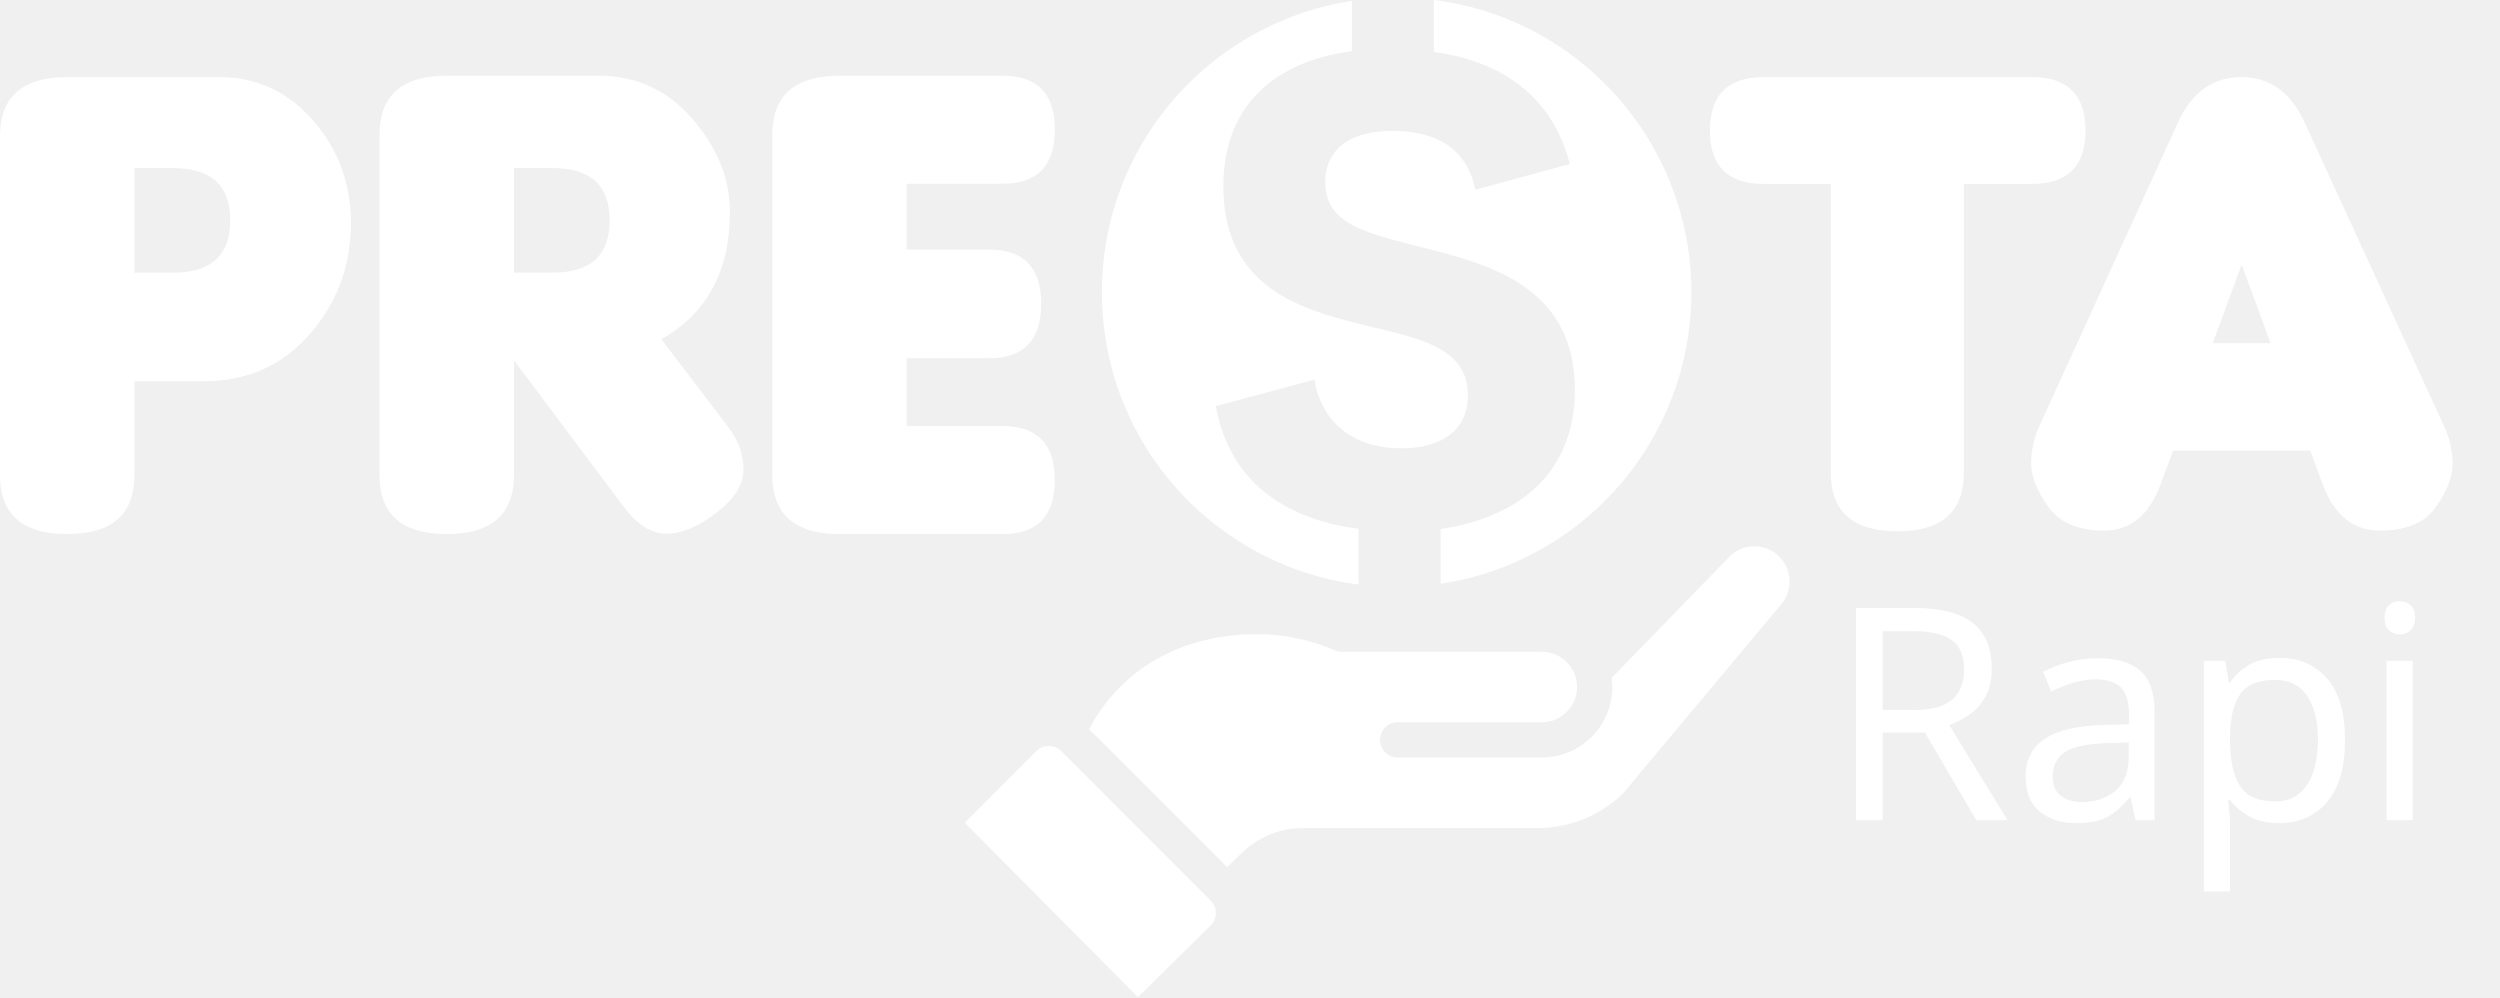
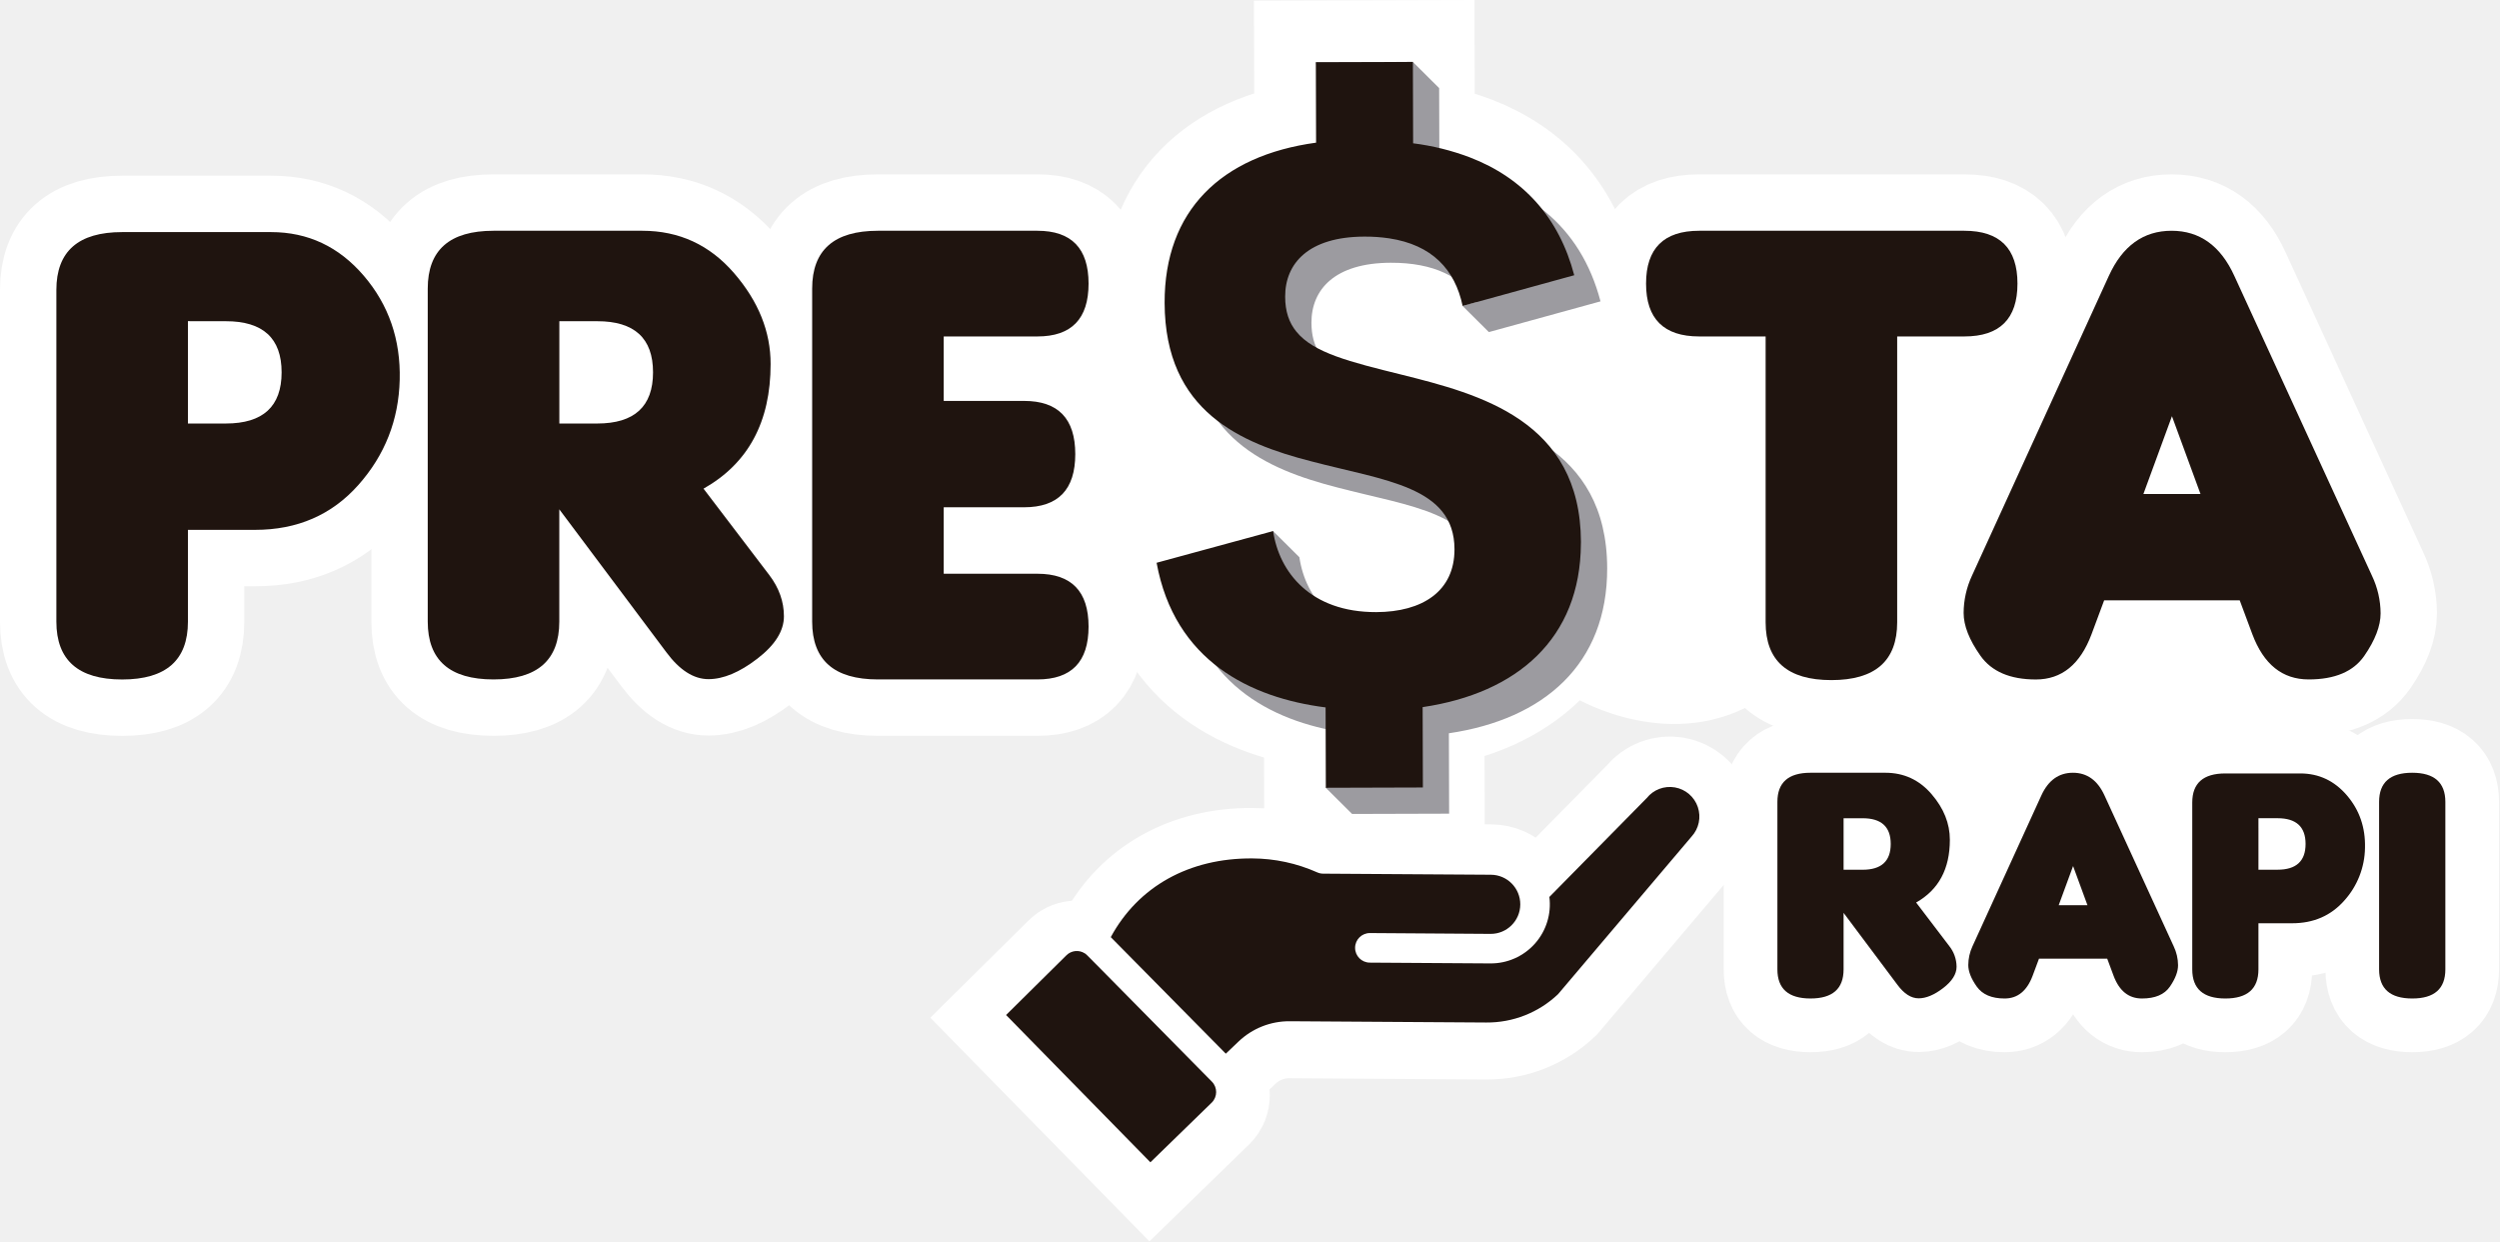
- <svg xmlns="http://www.w3.org/2000/svg" viewBox="0 0 1963.21 783.09">
+ <svg xmlns="http://www.w3.org/2000/svg" viewBox="0 0 2451.62 1217.35">
  <defs>
-     <style>.cls-1,.cls-2{fill:#fff;}.cls-2{font-size:233.32px;font-family:SymphonyBlack, Symphony Black;}</style>
+     <style>.cls-1,.cls-2,.cls-4{fill:none;stroke:#fff;stroke-miterlimit:10;}.cls-1{stroke-width:105.34px;}.cls-2{stroke-width:110.61px;}.cls-3{fill:#1f140f;}.cls-4{stroke-width:121.14px;}.cls-5{fill:#9c9ba0;}.cls-6{fill:#fff;}</style>
  </defs>
  <g id="Capa_2" data-name="Capa 2">
    <g id="Capa_1-2" data-name="Capa 1">
-       <path class="cls-1" d="M1066.78,415.28c-50.14-6.51-100.27-31.28-112-96.37l77.48-20.84c3.9,27.34,24.74,54,68.37,54,30.62,0,52.08-13.67,52.08-41.64,0-41.68-46.2-45.61-95-58.62-23.49-6.09-47.48-14.46-65.71-30-18.69-15.91-31.33-39.32-31.33-75.53,0-61.2,37.79-97.66,100.93-106.11V.74c-6.74,1-13.4,2.32-19.94,3.92A231.83,231.83,0,0,0,871.86,174.42,227,227,0,0,0,866,211.31c-.49,6-.71,12.08-.71,18.23q0,10,.87,19.83a229.63,229.63,0,0,0,30,95.74A232.22,232.22,0,0,0,1024,449.32a229.1,229.1,0,0,0,42.81,9.71Z" />
-       <path class="cls-1" d="M1316.51,156.78A232.11,232.11,0,0,0,1212.27,28.94,229.45,229.45,0,0,0,1126,0V40.85a164.09,164.09,0,0,1,37.54,9.4c35.88,13.93,59.34,40.4,69.24,78.52L1158.59,149c-5-24.28-20.26-40.65-48.68-45a106.64,106.64,0,0,0-16.45-1.2c-37.12,0-52.75,17.61-52.75,39.73,0,9.74,2.53,17.24,7.42,23.25,11.31,14.08,35.43,20.17,70.06,28.83,51.46,13.06,118.54,30.62,118.54,111.38a10.57,10.57,0,0,1,0,1.12c-.45,63.1-42.67,99.19-105.44,108.26v43.05c107.5-16.09,190.78-105.95,196.56-216.46.26-4.09.36-8.21.36-12.33A231.37,231.37,0,0,0,1316.51,156.78Z" />
-       <text class="cls-2" transform="translate(1434.82 644.05)">Rapi</text>
-       <path class="cls-1" d="M813.76,589.85a13.83,13.83,0,0,1,17.14-2c2.39,1.46-4.49-4.8,119.84,119.35a13.86,13.86,0,0,1,.07,19.5l-57.19,56.34-136-137Z" />
-       <path class="cls-1" d="M987.21,498a151.08,151.08,0,0,1,60.91,12.68,13.76,13.76,0,0,0,5.54,1.16h157.13a27.67,27.67,0,1,1,0,55.34H1097.9a13.84,13.84,0,1,0,0,27.67h112.89a55.4,55.4,0,0,0,55.34-55.34,54.43,54.43,0,0,0-.49-7.23c79-81.19,90.12-92.6,90.59-93.16a27.68,27.68,0,1,1,42.26,35.75l-124.1,148.36a96.32,96.32,0,0,1-67.06,27H1023.39a68.82,68.82,0,0,0-48,19.4L963.6,681,855.21,572.59C880.54,525.06,928.08,498,987.21,498Z" />
-       <path class="cls-1" d="M1542.18,144.43V371.28q0,45.9-52.23,45.9t-52.23-45.9V144.43H1385q-42.21,0-42.21-41.94T1385,60.55h210.49q42.21,0,42.21,41.94t-42.21,41.94Z" />
-       <path class="cls-1" d="M1706.51,353.87l-10,26.91q-13.46,35.87-44.18,35.87t-44-18.86q-13.32-18.85-13.32-33.89a70.68,70.68,0,0,1,6.59-29.55L1710.21,96.42q16.35-35.86,49.85-35.87t49.86,35.87l109.2,237.93a70.25,70.25,0,0,1,6.86,29.81q0,15-12.93,33.76t-44.18,18.73q-31.26,0-44.71-35.87l-10-26.91Zm76.5-84.41-22.68-61.72-22.69,61.72Z" />
-       <path class="cls-1" d="M105.57,299.41V373q0,46.39-52.78,46.39T0,373v-266Q0,60.55,52.79,60.55H172.22q44.5,0,74.51,35.06t28.79,83.44q-1.2,48.39-33.19,84.37t-82.91,36Zm0-167.41v82.11H136q44.79,0,44.79-41.06T136,132Z" />
-       <path class="cls-1" d="M519.32,266.36l52.78,69.31q11.73,15.46,11.73,33.06t-21.32,34q-21.33,16.39-39.19,16.39t-33.86-21.59L403.62,282.89V373q0,46.39-52.79,46.39T298.05,373V105.87q0-46.4,52.78-46.39H470.27q44.25,0,73.58,34t29.32,72.92Q573.17,236,519.32,266.36ZM403.62,132v82.11H434q44.79,0,44.79-41.06T434,132Z" />
-       <path class="cls-1" d="M659.28,419.38q-52.78,0-52.78-46.39V105.87q0-46.4,52.78-46.39h128q41.06,0,41.06,42.39t-41.06,42.39H712.07V196h64.51q41.05,0,41.06,42.65t-41.06,42.66H712.07V334.6h75.17q41.06,0,41.06,42.39t-41.06,42.39Z" />
+       <path class="cls-1" d="M1879.8,885.05l32.47,42.64a33,33,0,0,1,7.21,20.33q0,10.82-13.12,20.9T1882.26,979q-11,0-20.83-13.28l-52.8-70.51v55.42q0,28.53-32.46,28.53t-32.47-28.53V786.33q0-28.53,32.47-28.53h73.46q27.22,0,45.26,20.91t18,44.85Q1912.93,866.36,1879.8,885.05Zm-71.17-82.64v50.5h18.7q27.54,0,27.55-25.25t-27.55-25.25Z" />
+       <path class="cls-1" d="M2000.33,940.14l-6.24,16.73q-8.35,22.3-27.46,22.3t-27.38-11.72q-8.3-11.73-8.28-21.07a44,44,0,0,1,4.09-18.37l67.56-147.9q10.17-22.3,31-22.31t31,22.31L2132.49,928a43.71,43.71,0,0,1,4.27,18.53q0,9.35-8,21t-27.46,11.64q-19.44,0-27.8-22.3l-6.23-16.73Zm47.55-52.47-14.1-38.37-14.1,38.37Z" />
+       <path class="cls-1" d="M2215.62,905.38v45.26q0,28.53-32.46,28.53t-32.47-28.53V787q0-28.53,32.47-28.53h73.46q27.38,0,45.83,21.56t17.71,51.33a78.72,78.72,0,0,1-20.42,51.9q-19.66,22.13-51,22.13Zm0-103v50.5h18.7q27.54,0,27.55-25.25t-27.55-25.25Z" />
+       <path class="cls-1" d="M2399,950.64q0,28.53-32.47,28.53T2334,950.64V786.33q0-28.53,32.46-28.53T2399,786.33Z" />
+       <path class="cls-1" d="M1046.19,940a14.46,14.46,0,0,1,18-1.92c2.5,1.55-4.67-5.06,124.74,125.84a14.53,14.53,0,0,1-.06,20.43L1128.54,1143,987,998.57Z" />
+       <path class="cls-1" d="M1228.51,845a158.25,158.25,0,0,1,63.73,13.69A14.51,14.51,0,0,0,1298,860l164.6,1.06a29,29,0,1,1-.37,58L1344,918.23a14.5,14.5,0,0,0-.18,29l118.26.77A57.9,57.9,0,0,0,1520,882.8c83.29-84.52,95-96.39,95.54-97a29,29,0,1,1,44,37.74l-131,154.58a100.9,100.9,0,0,1-70.44,27.81l-192.69-1.25a72,72,0,0,0-50.45,20l-12.4,11.8L1089.72,922.22C1116.58,872.6,1166.57,844.61,1228.51,845Z" />
+       <path class="cls-2" d="M184.37,519.62v90q0,56.71-64.53,56.71T55.3,609.57V284.31q0-56.71,64.54-56.71h146q54.42,0,91.09,42.86t35.2,102q-1.47,59.14-40.58,103.15t-101.36,44Zm0-204.67V415.32h37.15q54.76,0,54.75-50.19T221.52,315Z" />
+       <path class="cls-2" d="M690.19,479.21l64.53,84.73q14.34,18.91,14.34,40.42T743,645.91Q716.91,666,695.08,666t-41.39-26.39l-105-140.15V609.57q0,56.71-64.53,56.71t-64.53-56.71V283q0-56.7,64.53-56.7h146q54.1,0,90,41.55T756,357Q756,442.05,690.19,479.21ZM548.74,315V415.32H585.9q54.75,0,54.75-50.19T585.9,315Z" />
+       <path class="cls-2" d="M861.3,666.28q-64.54,0-64.54-56.71V283q0-56.7,64.54-56.7h156.43q50.19,0,50.2,51.82t-50.2,51.82h-91.9v63.23h78.87q50.17,0,50.19,52.14t-50.19,52.15H925.83v65.18h91.9q50.19,0,50.2,51.82t-50.2,51.82Z" />
+       <path class="cls-3" d="M184.37,519.62v90q0,56.71-64.53,56.71T55.3,609.57V284.31q0-56.71,64.54-56.71h146q54.42,0,91.09,42.86t35.2,102q-1.47,59.14-40.58,103.15t-101.36,44Zm0-204.67V415.32h37.15q54.76,0,54.75-50.19T221.52,315Z" />
+       <path class="cls-3" d="M690.19,479.21l64.53,84.73q14.34,18.91,14.34,40.42T743,645.91Q716.91,666,695.08,666t-41.39-26.39l-105-140.15V609.57q0,56.71-64.53,56.71t-64.53-56.71V283q0-56.7,64.53-56.7h146q54.1,0,90,41.55T756,357Q756,442.05,690.19,479.21ZM548.74,315V415.32H585.9q54.75,0,54.75-50.19T585.9,315Z" />
+       <path class="cls-3" d="M861.3,666.28q-64.54,0-64.54-56.71V283q0-56.7,64.54-56.7h156.43q50.19,0,50.2,51.82t-50.2,51.82h-91.9v63.23h78.87q50.17,0,50.19,52.14t-50.19,52.15H925.83v65.18h91.9q50.19,0,50.2,51.82t-50.2,51.82Z" />
+       <path class="cls-2" d="M1861.21,329.94V610.22q0,56.71-64.53,56.72t-64.53-56.72V329.94H1667q-52.15,0-52.15-51.82T1667,226.3h260.08q52.14,0,52.14,51.82t-52.14,51.82Z" />
+       <path class="cls-2" d="M2064.26,588.71,2051.87,622q-16.62,44.34-54.59,44.33T1942.86,643q-16.47-23.29-16.46-41.88a87.25,87.25,0,0,1,8.15-36.5l134.27-294q20.2-44.33,61.6-44.32T2192,270.62L2327,564.6a86.7,86.7,0,0,1,8.47,36.83q0,18.57-16,41.71t-54.59,23.14q-38.62,0-55.24-44.33l-12.39-33.24Zm94.51-104.29-28-76.27-28,76.27Z" />
+       <path class="cls-3" d="M1861.21,329.94V610.22q0,56.71-64.53,56.72t-64.53-56.72V329.94H1667q-52.15,0-52.15-51.82T1667,226.3h260.08q52.14,0,52.14,51.82t-52.14,51.82Z" />
+       <path class="cls-3" d="M2064.26,588.71,2051.87,622q-16.62,44.34-54.59,44.33T1942.86,643q-16.47-23.29-16.46-41.88a87.25,87.25,0,0,1,8.15-36.5l134.27-294q20.2-44.33,61.6-44.32T2192,270.62L2327,564.6a86.7,86.7,0,0,1,8.47,36.83q0,18.57-16,41.71t-54.59,23.14q-38.62,0-55.24-44.33l-12.39-33.24Zm94.51-104.29-28-76.27-28,76.27Z" />
+       <path class="cls-3" d="M1879.8,885.05l32.47,42.64a33,33,0,0,1,7.21,20.33q0,10.82-13.12,20.9T1882.26,979q-11,0-20.83-13.28l-52.8-70.51v55.42q0,28.53-32.46,28.53t-32.47-28.53V786.33q0-28.53,32.47-28.53h73.46q27.22,0,45.26,20.91t18,44.85Q1912.93,866.36,1879.8,885.05Zm-71.17-82.64v50.5h18.7q27.54,0,27.55-25.25t-27.55-25.25Z" />
+       <path class="cls-3" d="M2000.33,940.14l-6.24,16.73q-8.35,22.3-27.46,22.3t-27.38-11.72q-8.3-11.73-8.28-21.07a44,44,0,0,1,4.09-18.37l67.56-147.9q10.17-22.3,31-22.31t31,22.31L2132.49,928a43.71,43.71,0,0,1,4.27,18.53q0,9.35-8,21t-27.46,11.64q-19.44,0-27.8-22.3l-6.23-16.73Zm47.55-52.47-14.1-38.37-14.1,38.37Z" />
+       <path class="cls-3" d="M2215.62,905.38v45.26q0,28.53-32.46,28.53t-32.47-28.53V787q0-28.53,32.47-28.53h73.46q27.38,0,45.83,21.56t17.71,51.33a78.72,78.72,0,0,1-20.42,51.9q-19.66,22.13-51,22.13Zm0-103v50.5h18.7q27.54,0,27.55-25.25t-27.55-25.25Z" />
+       <path class="cls-3" d="M2399,950.64q0,28.53-32.47,28.53T2334,950.64V786.33q0-28.53,32.46-28.53T2399,786.33Z" />
+       <path id="_Trazado_compuesto_" data-name="&lt;Trazado compuesto&gt;" class="cls-4" d="M1375.39,367.5c-51.19-12.63-86.82-21.52-103.59-42.28-7.24-8.85-11-19.91-11-34.29-.1-32.67,22.89-58.74,77.71-58.9a157.44,157.44,0,0,1,24.3,1.7c42,6.36,64.58,30.46,72.09,66.29l109.49-30.12c-14.79-56.24-49.53-95.24-102.58-115.64a242.65,242.65,0,0,0-55.48-13.73l-.23-79.78-95.2.28.23,78.87c-93.21,12.75-148.85,66.76-148.59,157.13.16,53.48,18.93,88,46.59,111.4,27,22.81,62.45,35.06,97.17,43.95,72.19,19,140.43,24.62,140.61,86.17.12,41.3-31.51,61.58-76.73,61.72-64.42.19-95.31-39.13-101.19-79.49l-114.32,31.11c17.6,96.07,91.74,132.44,165.8,141.83l.23,78.81,95.21-.29-.24-78.8c92.66-13.67,154.85-67.15,155.25-160.34a13,13,0,0,0,.05-1.65C1550.57,412.2,1451.44,386.55,1375.39,367.5Z" />
+       <g id="_Grupo_" data-name="&lt;Grupo&gt;">
+         <path id="_Trazado_compuesto_2" data-name="&lt;Trazado compuesto&gt;" class="cls-5" d="M1421.42,719.09l.23,78.84-95.19.28-25.81-25.66,25.58-53.18c-74.07-9.4-148.22-45.72-165.81-141.82l88.52-56.77,25.81,25.66c5.89,40.37,36.78,79.7,101.2,79.51,45.2-.14,76.87-20.42,76.74-61.77-.18-61.54-68.46-67.11-140.64-86.12-70.24-18.06-143.41-49.58-143.72-155.35-.27-90.39,55.34-144.4,148.57-157.17L1290.86,61l95.19-.28,25.81,25.66.24,79.81c84.65,11.29,138.63,55.36,158.07,129.34l-109.53,30.13L1434.83,300l14.46-4c-15-24.39-42.41-38.46-85-38.33-54.81.16-77.81,26.19-77.71,58.88.14,48.08,41.52,58.53,114.65,76.59,76,19,175.13,44.67,175.48,163.9C1577,651.32,1514.65,705.35,1421.42,719.09Z" />
+         <path id="_Trazado_compuesto_3" data-name="&lt;Trazado compuesto&gt;" class="cls-3" d="M1375.39,367.5c-51.19-12.63-86.82-21.52-103.59-42.28-7.24-8.85-11-19.91-11-34.29-.1-32.67,22.89-58.74,77.71-58.9a157.44,157.44,0,0,1,24.3,1.7c42,6.36,64.58,30.46,72.09,66.29l109.49-30.12c-14.79-56.24-49.53-95.24-102.58-115.64a242.65,242.65,0,0,0-55.48-13.73l-.23-79.78-95.2.28.23,78.87c-93.21,12.75-148.85,66.76-148.59,157.13.16,53.48,18.93,88,46.59,111.4,27,22.81,62.45,35.06,97.17,43.95,72.19,19,140.43,24.62,140.61,86.17.12,41.3-31.51,61.58-76.73,61.72-64.42.19-95.31-39.13-101.19-79.49l-114.32,31.11c17.6,96.07,91.74,132.44,165.8,141.83l.23,78.81,95.21-.29-.24-78.8c92.66-13.67,154.85-67.15,155.25-160.34a13,13,0,0,0,.05-1.65C1550.57,412.2,1451.44,386.55,1375.39,367.5Z" />
+       </g>
+       <ellipse class="cls-6" cx="1342.52" cy="532.03" rx="40.78" ry="27.62" />
+       <circle class="cls-6" cx="1351.38" cy="300.61" r="35.62" />
+       <path class="cls-6" d="M1054.13,351.9S1088,457.5,1077.6,517.47,1208,477.05,1208,477.05s-96.47-109.51-104.29-151.22S1054.13,351.9,1054.13,351.9Z" />
+       <path class="cls-6" d="M1546.94,685.1s94.57,56,181.18,0c0,0-41.31-255.85-34.64-309.16s-86.62-13.32-101.28-49.3-72-16-85.28-8-18.66,33.32,1.33,40,109.27,150.58,81.29,231.87S1546.94,685.1,1546.94,685.1Z" />
+       <polygon class="cls-6" points="1892.38 358.42 1892.38 543.54 2003.19 358.42 1892.38 358.42" />
+       <path class="cls-3" d="M1228.51,841.8a158.25,158.25,0,0,1,63.73,13.69,14.51,14.51,0,0,0,5.8,1.26l164.6,1.06a29,29,0,1,1-.37,58L1344,915a14.5,14.5,0,0,0-.18,29l118.26.77A57.9,57.9,0,0,0,1520,879.59c83.29-84.52,95-96.39,95.54-97a29,29,0,1,1,44,37.74l-131,154.58a100.9,100.9,0,0,1-70.44,27.81l-192.69-1.25a72,72,0,0,0-50.45,20l-12.4,11.81L1089.72,919C1116.58,869.39,1166.57,841.4,1228.51,841.8Z" />
+       <path class="cls-3" d="M1046.19,936.81a14.46,14.46,0,0,1,18-1.92c2.5,1.55-4.67-5.06,124.74,125.84a14.53,14.53,0,0,1-.06,20.43l-60.29,58.64L987,995.36Z" />
+       <path class="cls-6" d="M1820.68,697.08s94.54,94.78,127.11,74.74c8.47-5.22,76.26-82.71,76.26-82.71l-131.67-57.17Z" />
+       <path class="cls-6" d="M2024.05,697.08s94.32,77.4,126.89,57.36c8.48-5.22,95.61-44.47,95.61-44.47-32.22-60.18-103.4-95.3-150.8-78Z" />
    </g>
  </g>
</svg>
